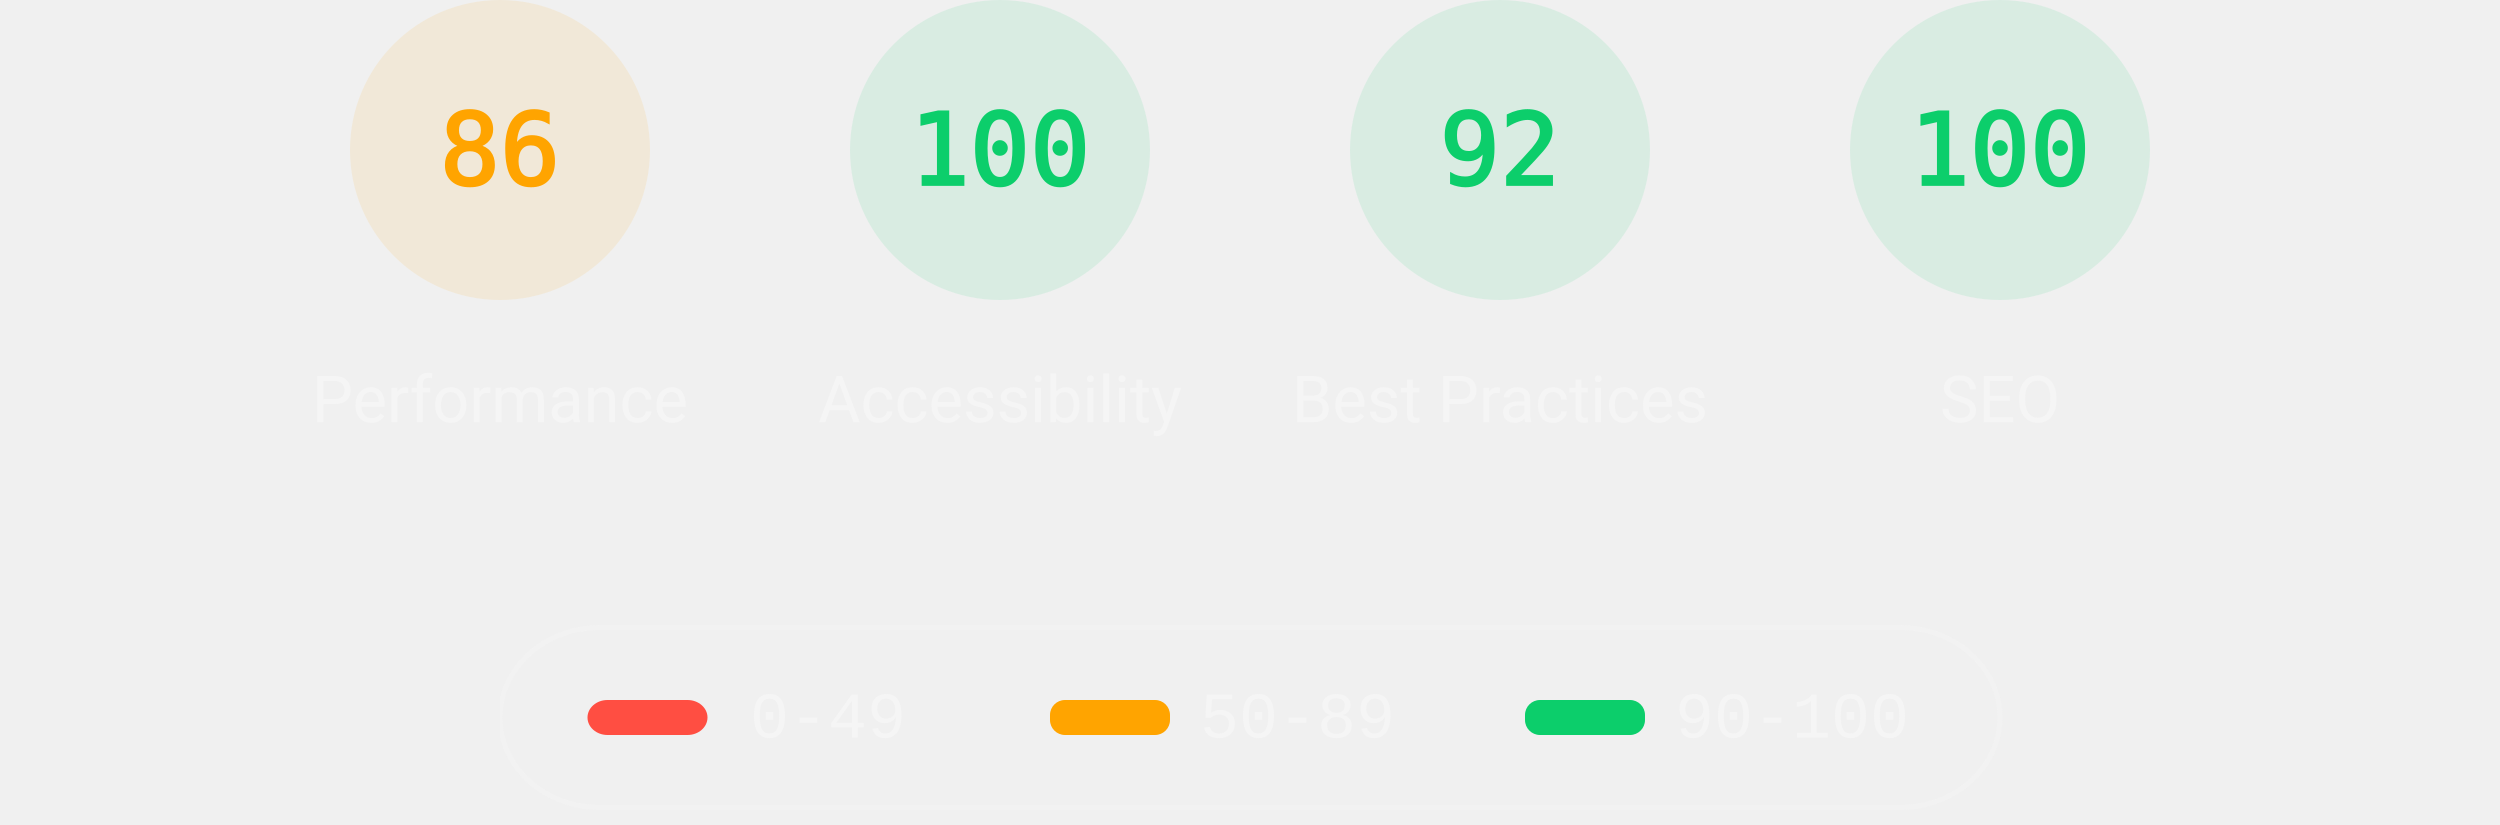
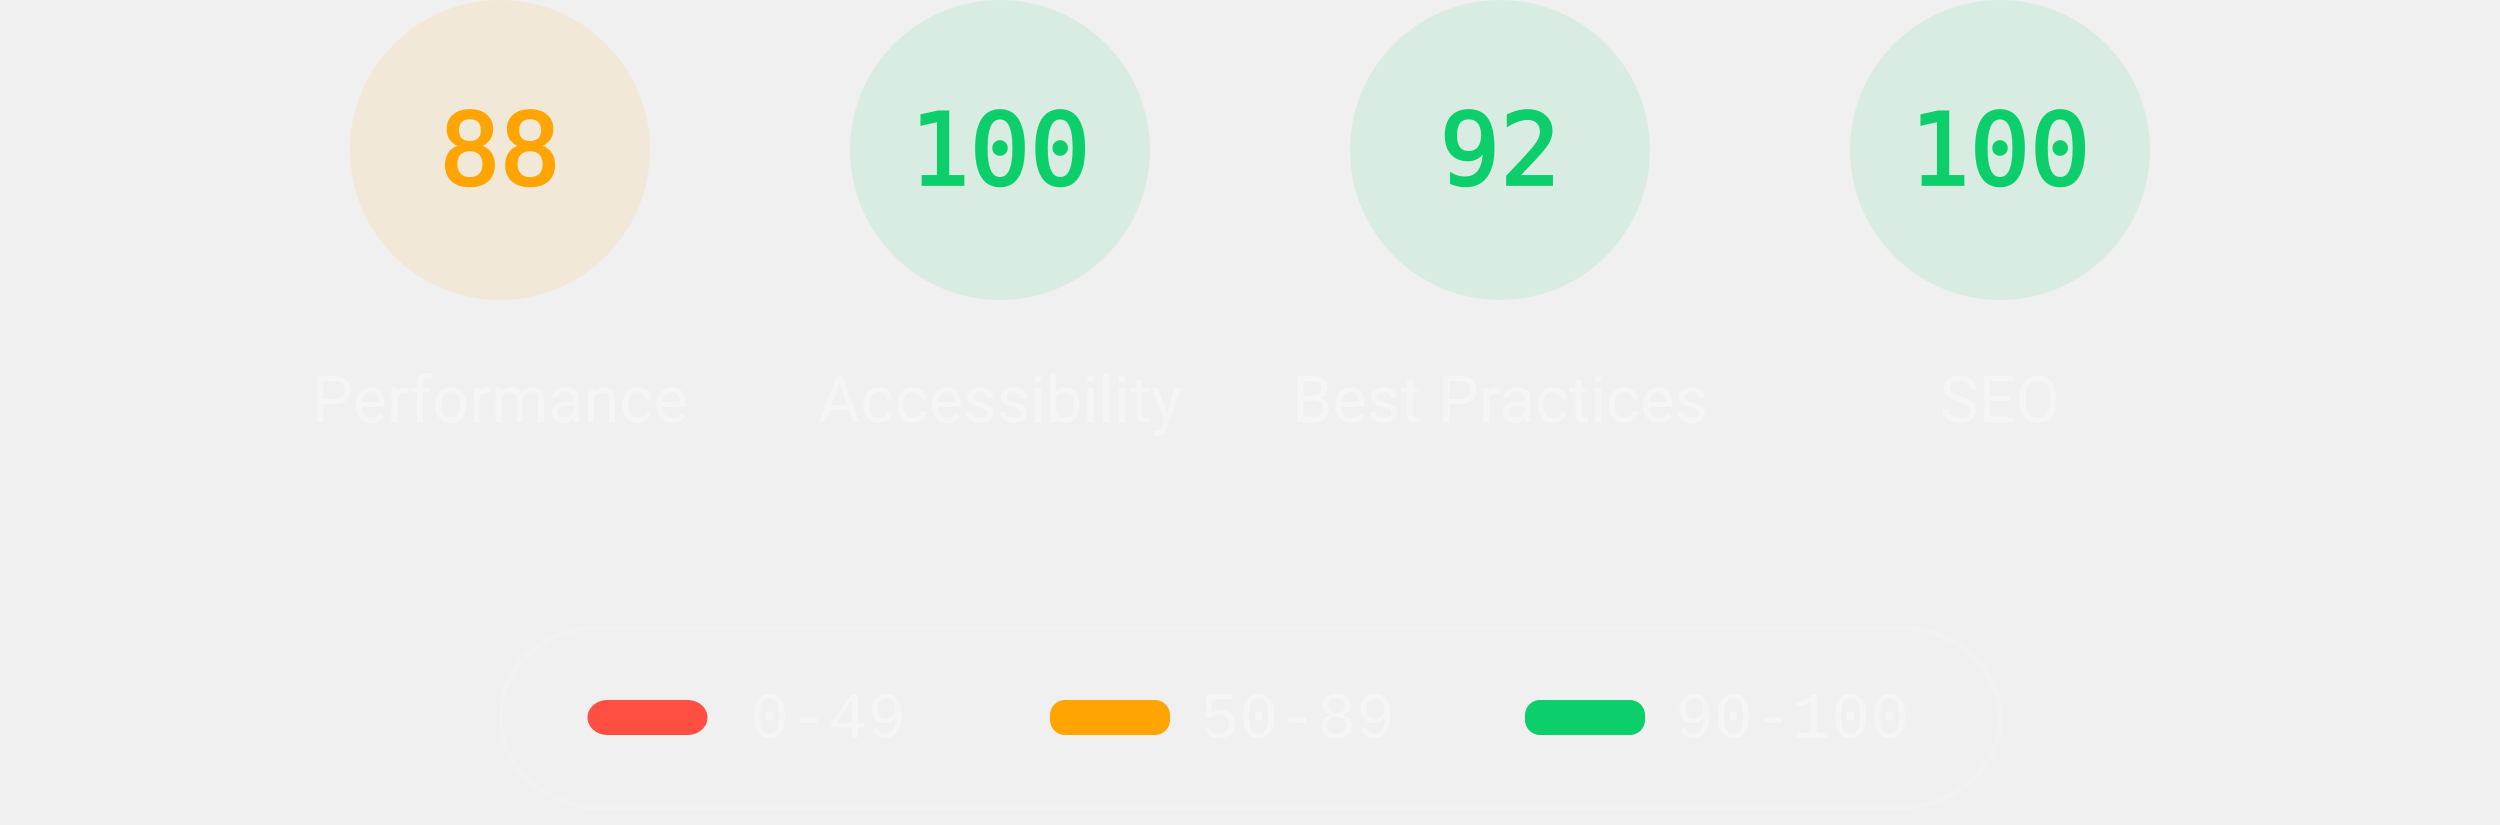
<svg xmlns="http://www.w3.org/2000/svg" class="theme--dark" fill="none" width="1000" height="330">
  <style>
			.gauge-base {
				opacity: 0.1
			}

			.gauge-arc {
				fill: none;
				animation-delay: 250ms;
				stroke-linecap: round;
				transform: rotate(-90deg);
				transform-origin: 100px 60px;
				animation: load-gauge 1s ease forwards
			}

			.guage-text {
				font-size: 40px;
				font-family: monospace;
				text-align: center
			}

			.guage-red {
				color: #ff4e42;
				fill: #ff4e42;
				stroke: #ff4e42
			}
			.guage-orange {
				color: #ffa400;
				fill: #ffa400;
				stroke: #ffa400
			}
			.guage-green {
				color: #0cce6b;
				fill: #0cce6b;
				stroke: #0cce6b
			}
			.theme--agnostic .guage-undefined {
				color: #5c5c5c;
				fill: #5c5c5c;
				stroke: #5c5c5c
			}
			.theme--light .guage-undefined {
				color: #1e1e1e;
				fill: #1e1e1e;
				stroke: #1e1e1e
			}
			.theme--dark .guage-undefined {
				color: #f5f5f5;
				fill: #f5f5f5;
				stroke: #f5f5f5
			}

			.guage-title {
				stroke: none;
				font-size: 26px;
				line-height: 26px;
				font-family: Roboto, Halvetica, Arial, sans-serif
			}
			.metric.guage-title {
				font-family: 'Courier New', Courier, monospace
			}
			.theme--agnostic .guage-title {
				color: #737373;
				fill: #737373
			}
			.theme--light .guage-title {
				color: #212121;
				fill: #212121
			}
			.theme--dark .guage-title {
				color: #f5f5f5;
				fill: #f5f5f5
			}

			@keyframes load-gauge {
				from {
					stroke-dasharray: 0 352.858
				}
			}
			.lh-gauge--pwa__disc {
				fill: #e0e0e0
			}
			.lh-gauge--pwa__logo {
				position: relative;
				fill: #b0b0b0
			}
			.lh-gauge--pwa__invisible {
				display: none
			}
			.lh-gauge--pwa__visible {
				display: inline
			}
			.guage-invisible {
				display: none
			}
			.lh-gauge--pwa__logo--primary-color {
				fill: #304ffe
			}
			.theme--agnostic .lh-gauge--pwa__logo--secondary-color {
				fill: #787878
			}
			.theme--light .lh-gauge--pwa__logo--secondary-color {
				fill: #3d3d3d
			}
			.theme--dark .lh-gauge--pwa__logo--secondary-color {
				fill: #d8b6b6
			}
			.theme--light #svg_2 {
				stroke: #00000022
			}
			.theme--agnostic #svg_2 {
				stroke: #616161
			}
			.theme--light #svg_2 {
				stroke: #00000022
			}
			.theme--dark #svg_2 {
				stroke: #f5f5f566
			}
		</style>
  <svg class="guage-div guage-perf guage-orange" viewBox="0 0 200 200" width="200" height="200" x="100" y="0">
    <circle class="gauge-base" r="56" cx="100" cy="60" stroke-width="8" />
-     <circle class="gauge-arc guage-arc-1" r="56" cx="100" cy="60" stroke-width="8" style="stroke-dasharray: 302.598, 351.858;" />
-     <text class="guage-text" x="100px" y="60px" alignment-baseline="central" dominant-baseline="central" text-anchor="middle">86</text>
+     <circle class="gauge-arc guage-arc-1" r="56" cx="100" cy="60" stroke-width="8" style="stroke-dasharray: 309.635, 351.858;" />
+     <text class="guage-text" x="100px" y="60px" alignment-baseline="central" dominant-baseline="central" text-anchor="middle">88</text>
    <text class="guage-title" x="100px" y="160px" alignment-baseline="central" dominant-baseline="central" text-anchor="middle">Performance</text>
  </svg>
  <svg class="guage-div guage-acc guage-green" viewBox="0 0 200 200" width="200" height="200" x="300" y="0">
    <circle class="gauge-base" r="56" cx="100" cy="60" stroke-width="8" />
    <circle class="gauge-arc guage-arc-2" r="56" cx="100" cy="60" stroke-width="8" style="stroke-dasharray: 351.858, 351.858;" />
    <text class="guage-text" x="100px" y="60px" alignment-baseline="central" dominant-baseline="central" text-anchor="middle">100</text>
    <text class="guage-title" x="100px" y="160px" alignment-baseline="central" dominant-baseline="central" text-anchor="middle">Accessibility</text>
  </svg>
  <svg class="guage-div guage-best guage-green" viewBox="0 0 200 200" width="200" height="200" x="500" y="0">
    <circle class="gauge-base" r="56" cx="100" cy="60" stroke-width="8" />
    <circle class="gauge-arc guage-arc-3" r="56" cx="100" cy="60" stroke-width="8" style="stroke-dasharray: 323.709, 351.858;" />
    <text class="guage-text" x="100px" y="60px" alignment-baseline="central" dominant-baseline="central" text-anchor="middle">92</text>
    <text class="guage-title" x="100px" y="160px" alignment-baseline="central" dominant-baseline="central" text-anchor="middle">Best Practices</text>
  </svg>
  <svg class="guage-div guage-seo guage-green" viewBox="0 0 200 200" width="200" height="200" x="700" y="0">
    <circle class="gauge-base" r="56" cx="100" cy="60" stroke-width="8" />
    <circle class="gauge-arc guage-arc-4" r="56" cx="100" cy="60" stroke-width="8" style="stroke-dasharray: 351.858, 351.858;" />
    <text class="guage-text" x="100px" y="60px" alignment-baseline="central" dominant-baseline="central" text-anchor="middle">100</text>
    <text class="guage-title" x="100px" y="160px" alignment-baseline="central" dominant-baseline="central" text-anchor="middle">SEO</text>
  </svg>
  <svg class="guage-div guage-pwa guage-invisible" viewBox="0 0 200 200" width="200" height="200" x="900" y="0">
    <svg viewBox="0 0 60 60" width="112" height="112" x="44" y="4">
      <defs>
        <linearGradient id="lh-gauge--pwa__check-circle__gradient-0" x1="50%" y1="0%" x2="50%" y2="100%">
          <stop stop-color="#00C852" offset="0%" />
          <stop stop-color="#009688" offset="100%" />
        </linearGradient>
        <linearGradient id="lh-gauge--pwa__installable__shadow-gradient-0" x1="76.056%" x2="24.111%" y1="82.995%" y2="24.735%">
          <stop stop-color="#A5D6A7" offset="0%" />
          <stop stop-color="#80CBC4" offset="100%" />
        </linearGradient>
        <linearGradient id="lh-gauge--pwa__fast-reliable__shadow-gradient-0" x1="76.056%" y1="82.995%" x2="25.678%" y2="26.493%">
          <stop stop-color="#64B5F6" offset="0%" />
          <stop stop-color="#2979FF" offset="100%" />
        </linearGradient>
        <g id="lh-gauge--pwa__fast-reliable-badge-0">
          <circle fill="#FFFFFF" cx="10" cy="10" r="10" />
          <path fill="#304FFE" d="M10 3.58l5.25 2.34v3.5c0 3.23-2.24 6.26-5.25 7-3.01-.74-5.25-3.77-5.25-7v-3.5L10 3.58zm-.47 10.74l2.76-4.83.03-.07c.04-.08 0-.24-.22-.24h-1.64l.47-3.26h-.47l-2.7 4.77c-.02.01.05-.1-.04.05-.09.16-.1.31.18.31h1.63l-.47 3.27h.47z" />
        </g>
        <g id="lh-gauge--pwa__installable-badge-0">
          <circle fill="#FFFFFF" cx="10" cy="10" r="10" />
          <path fill="#009688" d="M10 4.167A5.835 5.835 0 0 0 4.167 10 5.835 5.835 0 0 0 10 15.833 5.835 5.835 0 0 0 15.833 10 5.835 5.835 0 0 0 10 4.167zm2.917 6.416h-2.334v2.334H9.417v-2.334H7.083V9.417h2.334V7.083h1.166v2.334h2.334v1.166z" />
        </g>
      </defs>
      <g stroke="none" fill-rule="nonzero">
        <circle class="lh-gauge--pwa__disc" cx="30" cy="30" r="30" />
        <g class="lh-gauge--pwa__logo">
          <path d="M35.66 19.39l.7-1.75h2L37.4 15 38.6 12l3.4 9h-2.51l-.58-1.61z" />
          <path d="M33.52 21l3.65-9h-2.42l-2.5 5.82L30.5 12h-1.86l-1.9 5.82-1.35-2.65-1.21 3.72L25.4 21h2.38l1.72-5.2 1.64 5.2z" />
          <path fill-rule="nonzero" d="M20.3 17.91h1.48c.45 0 .85-.05 1.2-.15l.39-1.18 1.07-3.3a2.64 2.64 0 0 0-.28-.37c-.55-.6-1.36-.91-2.42-.91H18v9h2.3V17.9zm1.96-3.84c.22.22.33.5.33.87 0 .36-.1.65-.29.87-.2.23-.59.35-1.15.35h-.86v-2.41h.87c.52 0 .89.1 1.1.32z" />
        </g>
        <rect class="lh-gauge--pwa__component lh-gauge--pwa__na-line lh-gauge--pwa__invisible" fill="#FFFFFF" x="20" y="32" width="20" height="4" rx="2" />
        <g class="lh-gauge--pwa__component lh-gauge--pwa__fast-reliable-badge lh-gauge--pwa__invisible" transform="translate(20, 29)">
          <path fill="url(#lh-gauge--pwa__fast-reliable__shadow-gradient-0)" d="M33.63 19.49A30 30 0 0 1 16.2 30.36L3 17.14 17.14 3l16.49 16.49z" />
          <use href="#lh-gauge--pwa__fast-reliable-badge-0" />
        </g>
        <g class="lh-gauge--pwa__component lh-gauge--pwa__installable-badge lh-gauge--pwa__invisible" transform="translate(20, 29)">
          <path fill="url(#lh-gauge--pwa__installable__shadow-gradient-0)" d="M33.629 19.487c-4.272 5.453-10.391 9.39-17.415 10.869L3 17.142 17.142 3 33.63 19.487z" />
          <use href="#lh-gauge--pwa__installable-badge-0" />
        </g>
        <g class="lh-gauge--pwa__component lh-gauge--pwa__fast-reliable-installable-badges lh-gauge--pwa__invisible">
          <g transform="translate(8, 29)">
            <path fill="url(#lh-gauge--pwa__fast-reliable__shadow-gradient-0)" d="M16.321 30.463L3 17.143 17.142 3l22.365 22.365A29.864 29.864 0 0 1 22 31c-1.942 0-3.84-.184-5.679-.537z" />
            <use href="#lh-gauge--pwa__fast-reliable-badge-0" />
          </g>
          <g transform="translate(32, 29)">
            <path fill="url(#lh-gauge--pwa__installable__shadow-gradient-0)" d="M25.982 11.84a30.107 30.107 0 0 1-13.08 15.203L3 17.143 17.142 3l8.84 8.84z" />
            <use href="#lh-gauge--pwa__installable-badge-0" />
          </g>
        </g>
        <g class="lh-gauge--pwa__component lh-gauge--pwa__check-circle lh-gauge--pwa__invisible" transform="translate(18, 28)">
          <circle fill="#FFFFFF" cx="12" cy="12" r="12" />
          <path fill="url(#lh-gauge--pwa__check-circle__gradient-0)" d="M12 2a10 10 0 1 0 0 20 10 10 0 0 0 0-20zm-2 15l-5-5 1.41-1.41L10 14.17l7.59-7.59L19 8l-9 9z" />
        </g>
      </g>
    </svg>
    <text class="guage-title" y="160px" alignment-baseline="central" dominant-baseline="central" text-anchor="middle">
      <tspan x="100px" dy="-6px">Progressive</tspan>
      <tspan x="100px" dy="30px">Web App</tspan>
    </text>
  </svg>
  <svg width="604" height="76" x="200" y="250">
    <g>
      <rect fill="none" id="canvas_background" height="80" width="604" y="-1" x="-1" />
      <g display="none" overflow="visible" y="0" x="0" height="100%" width="100%" id="canvasGrid">
        <rect fill="url(#gridpattern)" stroke-width="0" y="0" x="0" height="100%" width="100%" />
      </g>
    </g>
    <g>
      <rect fill-opacity="0" stroke-width="2" rx="40" id="svg_2" height="72" width="600" y="1" x="0" fill="#000000" />
      <rect stroke="#000" rx="8" id="svg_3" height="14" width="48" y="30" x="35" stroke-opacity="null" stroke-width="0" fill="#ff4e42" />
      <rect stroke="#000" rx="6" id="svg_4" height="14" width="48" y="30" x="220" stroke-opacity="null" stroke-width="0" fill="#ffa400" />
      <rect stroke="#000" rx="6" id="svg_5" height="14" width="48" y="30" x="410" stroke-opacity="null" stroke-width="0" fill="#0cce6b" />
      <text class="metric guage-title" xml:space="preserve" text-anchor="start" font-size="26" id="svg_6" y="45" x="100" stroke-opacity="null" stroke-width="0" stroke="#000">0-49</text>
      <text class="metric guage-title" xml:space="preserve" text-anchor="start" font-size="26" id="svg_7" y="45" x="280" stroke-opacity="null" stroke-width="0" stroke="#000">50-89</text>
      <text class="metric guage-title" xml:space="preserve" text-anchor="start" font-size="26" id="svg_8" y="45" x="470" stroke-opacity="null" stroke-width="0" stroke="#000">90-100</text>
    </g>
  </svg>
</svg>
